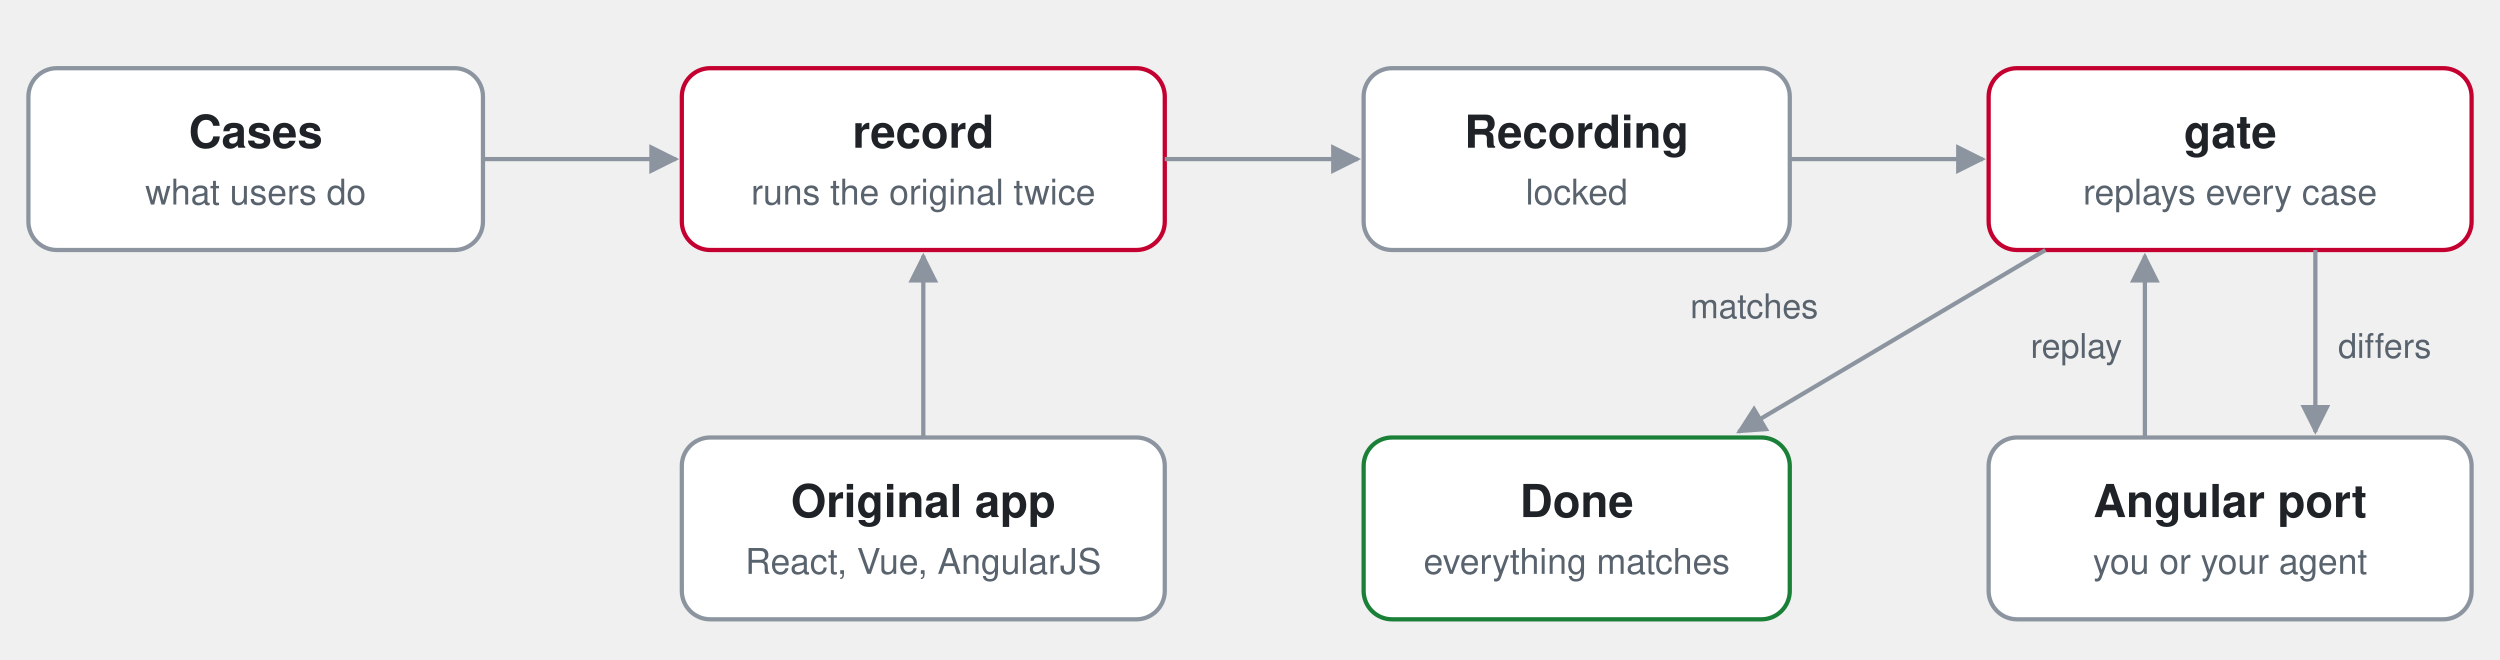
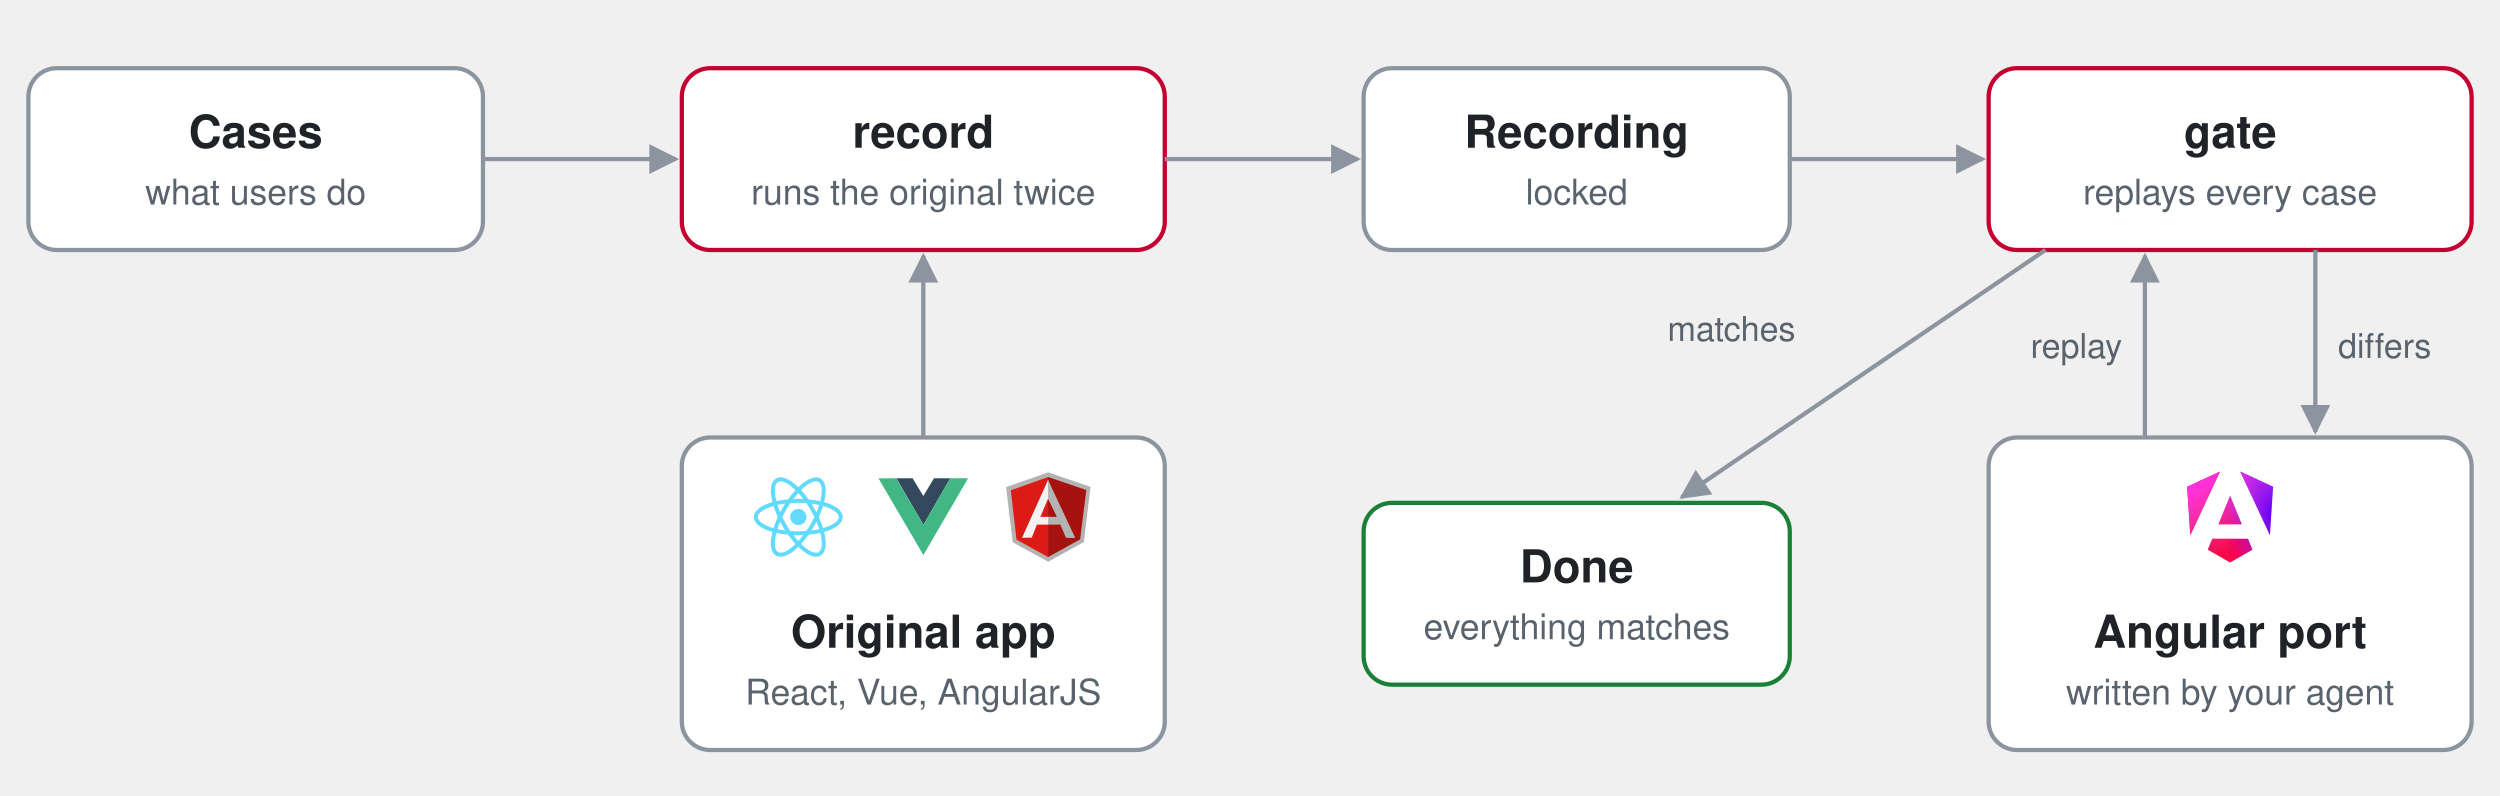
- <svg xmlns="http://www.w3.org/2000/svg" viewBox="0 0 880 232" width="880" height="232" role="img" aria-label="How it works" font-family="-apple-system,BlinkMacSystemFont,Segoe UI,Helvetica,Arial,sans-serif">
+ <svg xmlns="http://www.w3.org/2000/svg" viewBox="0 0 880 280" width="880" height="280" role="img" aria-label="How it works" font-family="-apple-system,BlinkMacSystemFont,Segoe UI,Helvetica,Arial,sans-serif">
  <defs>
-     <marker id="a" viewBox="0 0 10 10" refX="9" refY="5" markerWidth="7" markerHeight="7" orient="auto">
+     <marker id="arrow" viewBox="0 0 10 10" refX="9" refY="5" markerWidth="7" markerHeight="7" orient="auto">
      <path d="M0 0L10 5L0 10z" fill="#8c959f" />
    </marker>
  </defs>
  <rect x="10" y="24" width="160" height="64" rx="10" fill="#ffffff" stroke="#8c959f" stroke-width="1.5" />
  <text x="90.0" y="52" text-anchor="middle" font-size="16" font-weight="600" fill="#1f2328">Cases</text>
  <text x="90.0" y="72" text-anchor="middle" font-size="12.5" fill="#59636e">what users do</text>
  <rect x="240" y="24" width="170" height="64" rx="10" fill="#ffffff" stroke="#c3002f" stroke-width="1.5" />
  <text x="325.0" y="52" text-anchor="middle" font-size="16" font-weight="600" fill="#1f2328">record</text>
  <text x="325.0" y="72" text-anchor="middle" font-size="12.5" fill="#59636e">runs the original twice</text>
-   <rect x="240" y="154" width="170" height="64" rx="10" fill="#ffffff" stroke="#8c959f" stroke-width="1.5" />
-   <text x="325.0" y="182" text-anchor="middle" font-size="16" font-weight="600" fill="#1f2328">Original app</text>
-   <text x="325.0" y="202" text-anchor="middle" font-size="12.5" fill="#59636e">React, Vue, AngularJS</text>
+   <rect x="240" y="154" width="170" height="110" rx="10" fill="#ffffff" stroke="#8c959f" stroke-width="1.5" />
+   <text x="325.0" y="228" text-anchor="middle" font-size="16" font-weight="600" fill="#1f2328">Original app</text>
+   <text x="325.0" y="248" text-anchor="middle" font-size="12.5" fill="#59636e">React, Vue, AngularJS</text>
+   <svg x="265" y="166" width="32" height="32" viewBox="0 0 128 128">
+     <g fill="#61DAFB">
+       <circle cx="64" cy="64" r="11.4" />
+       <path d="M107.3 45.2c-2.2-.8-4.5-1.6-6.9-2.3.6-2.4 1.1-4.8 1.5-7.1 2.1-13.2-.2-22.5-6.6-26.1-1.9-1.1-4-1.6-6.4-1.6-7 0-15.9 5.2-24.9 13.9-9-8.7-17.9-13.9-24.9-13.9-2.4 0-4.5.5-6.4 1.6-6.4 3.7-8.7 13-6.6 26.1.4 2.3.9 4.7 1.5 7.1-2.4.7-4.7 1.4-6.9 2.3C8.2 50 1.4 56.6 1.4 64s6.9 14 19.3 18.8c2.2.8 4.5 1.6 6.9 2.3-.6 2.4-1.1 4.8-1.5 7.1-2.1 13.2.2 22.5 6.6 26.1 1.9 1.1 4 1.6 6.4 1.6 7.1 0 16-5.2 24.9-13.9 9 8.7 17.9 13.9 24.9 13.9 2.4 0 4.5-.5 6.4-1.6 6.4-3.7 8.7-13 6.6-26.1-.4-2.3-.9-4.7-1.5-7.1 2.4-.7 4.7-1.4 6.9-2.3 12.5-4.8 19.3-11.4 19.3-18.8s-6.8-14-19.3-18.8zM92.5 14.7c4.1 2.4 5.5 9.8 3.8 20.3-.3 2.1-.8 4.3-1.4 6.6-5.2-1.2-10.7-2-16.5-2.5-3.4-4.8-6.9-9.1-10.4-13 7.4-7.3 14.9-12.3 21-12.3 1.3 0 2.5.3 3.5.9zM81.3 74c-1.8 3.2-3.9 6.4-6.1 9.6-3.7.3-7.4.4-11.2.4-3.9 0-7.6-.1-11.2-.4-2.2-3.2-4.2-6.4-6-9.6-1.9-3.3-3.7-6.7-5.3-10 1.6-3.3 3.4-6.7 5.3-10 1.8-3.2 3.9-6.4 6.1-9.6 3.7-.3 7.4-.4 11.2-.4 3.9 0 7.6.1 11.2.4 2.2 3.2 4.2 6.4 6 9.6 1.9 3.3 3.7 6.7 5.3 10-1.7 3.3-3.4 6.6-5.3 10zm8.3-3.3c1.5 3.5 2.7 6.9 3.8 10.3-3.4.8-7 1.4-10.8 1.9 1.2-1.9 2.5-3.9 3.6-6 1.2-2.1 2.3-4.2 3.4-6.2zM64 97.8c-2.4-2.6-4.7-5.4-6.9-8.3 2.3.1 4.6.2 6.9.2 2.3 0 4.6-.1 6.9-.2-2.2 2.9-4.5 5.7-6.9 8.3zm-18.6-15c-3.8-.5-7.4-1.1-10.8-1.9 1.1-3.3 2.3-6.8 3.8-10.3 1.1 2 2.2 4.1 3.4 6.1 1.2 2.2 2.4 4.1 3.6 6.1zm-7-25.5c-1.5-3.5-2.7-6.9-3.8-10.3 3.4-.8 7-1.4 10.8-1.9-1.2 1.9-2.5 3.9-3.6 6-1.2 2.1-2.3 4.2-3.4 6.2zM64 30.2c2.4 2.6 4.7 5.4 6.9 8.3-2.3-.1-4.6-.2-6.9-.2-2.3 0-4.6.1-6.9.2 2.2-2.9 4.5-5.7 6.9-8.3zm22.2 21l-3.6-6c3.8.5 7.4 1.1 10.8 1.9-1.1 3.3-2.3 6.8-3.8 10.3-1.1-2.1-2.2-4.2-3.4-6.2zM31.7 35c-1.7-10.5-.3-17.9 3.8-20.3 1-.6 2.2-.9 3.5-.9 6 0 13.5 4.9 21 12.3-3.5 3.8-7 8.2-10.4 13-5.8.5-11.3 1.4-16.5 2.5-.6-2.3-1-4.5-1.4-6.6zM7 64c0-4.7 5.7-9.7 15.7-13.4 2-.8 4.2-1.5 6.4-2.1 1.6 5 3.6 10.3 6 15.6-2.4 5.3-4.5 10.5-6 15.5C15.3 75.6 7 69.6 7 64zm28.5 49.3c-4.1-2.4-5.5-9.8-3.8-20.3.3-2.1.8-4.3 1.4-6.6 5.2 1.2 10.7 2 16.5 2.5 3.4 4.8 6.9 9.1 10.4 13-7.4 7.3-14.9 12.3-21 12.3-1.3 0-2.5-.3-3.5-.9zM96.3 93c1.7 10.5.3 17.9-3.8 20.3-1 .6-2.2.9-3.5.9-6 0-13.5-4.9-21-12.3 3.5-3.8 7-8.2 10.4-13 5.8-.5 11.3-1.4 16.5-2.5.6 2.3 1 4.5 1.4 6.6zm9-15.6c-2 .8-4.2 1.5-6.4 2.1-1.6-5-3.6-10.3-6-15.6 2.4-5.3 4.5-10.5 6-15.5 13.8 4 22.1 10 22.1 15.6 0 4.7-5.8 9.7-15.7 13.4z" />
+     </g>
+   </svg>
+   <svg x="309" y="166" width="32" height="32" viewBox="0 0 128 128">
+     <path d="M0 8.934l49.854.158 14.167 24.47 14.432-24.47L128 8.935l-63.834 110.14zm126.98.637l-24.36.02-38.476 66.053L25.691 9.592.942 9.572l63.211 107.89zm-25.149-.008l-22.745.168-15.053 24.647L49.216 9.73l-22.794-.168 37.731 64.476zm-75.834-.17l23.002.009m-23.002-.01l23.002.01" fill="none" />
+     <path d="M25.997 9.393l23.002.009L64.035 34.36 79.018 9.404 102 9.398 64.15 75.053z" fill="#35495e" />
+     <path d="M.91 9.569l25.067-.172 38.15 65.659L101.98 9.401l25.11.026-62.966 108.06z" fill="#41b883" />
+   </svg>
+   <svg x="353" y="166" width="32" height="32" viewBox="0 0 128 128">
+     <path fill="#B3B3B3" d="M63.81 1.026L4.553 21.88l9.363 77.637 49.957 27.457 50.214-27.828 9.36-77.635z" />
+     <path fill="#A6120D" d="M117.536 25.998L63.672 7.629v112.785l45.141-24.983z" />
+     <path fill="#DD1B16" d="M11.201 26.329l8.026 69.434 44.444 24.651V7.627z" />
+     <path fill="#F2F2F2" d="M78.499 67.67l-14.827 6.934H48.044l-7.347 18.374-13.663.254 36.638-81.508L78.499 67.67zm-1.434-3.491L63.77 37.858 52.864 63.726h10.807l13.394.453z" />
+     <path fill="#B3B3B3" d="M63.671 11.724l.098 26.134 12.375 25.888H63.698l-.027 10.841 17.209.017 8.042 18.63 13.074.242z" />
+   </svg>
  <rect x="480" y="24" width="150" height="64" rx="10" fill="#ffffff" stroke="#8c959f" stroke-width="1.5" />
  <text x="555.0" y="52" text-anchor="middle" font-size="16" font-weight="600" fill="#1f2328">Recording</text>
  <text x="555.0" y="72" text-anchor="middle" font-size="12.5" fill="#59636e">locked</text>
  <rect x="700" y="24" width="170" height="64" rx="10" fill="#ffffff" stroke="#c3002f" stroke-width="1.5" />
  <text x="785.0" y="52" text-anchor="middle" font-size="16" font-weight="600" fill="#1f2328">gate</text>
  <text x="785.0" y="72" text-anchor="middle" font-size="12.5" fill="#59636e">replays every case</text>
-   <rect x="700" y="154" width="170" height="64" rx="10" fill="#ffffff" stroke="#8c959f" stroke-width="1.5" />
-   <text x="785.0" y="182" text-anchor="middle" font-size="16" font-weight="600" fill="#1f2328">Angular port</text>
-   <text x="785.0" y="202" text-anchor="middle" font-size="12.5" fill="#59636e">you or your agent</text>
-   <rect x="480" y="154" width="150" height="64" rx="10" fill="#ffffff" stroke="#1a7f37" stroke-width="1.5" />
-   <text x="555.0" y="182" text-anchor="middle" font-size="16" font-weight="600" fill="#1f2328">Done</text>
-   <text x="555.0" y="202" text-anchor="middle" font-size="12.5" fill="#59636e">everything matches</text>
-   <path d="M170 56H238" fill="none" stroke="#8c959f" stroke-width="1.5" marker-end="url(#a)" />
-   <path d="M325 154V90" fill="none" stroke="#8c959f" stroke-width="1.5" marker-end="url(#a)" />
-   <path d="M410 56H478" fill="none" stroke="#8c959f" stroke-width="1.5" marker-end="url(#a)" />
-   <path d="M630 56H698" fill="none" stroke="#8c959f" stroke-width="1.5" marker-end="url(#a)" />
-   <path d="M755 154V90" fill="none" stroke="#8c959f" stroke-width="1.5" marker-end="url(#a)" />
-   <path d="M815 88V152" fill="none" stroke="#8c959f" stroke-width="1.5" marker-end="url(#a)" />
+   <rect x="700" y="154" width="170" height="110" rx="10" fill="#ffffff" stroke="#8c959f" stroke-width="1.5" />
+   <text x="785.0" y="228" text-anchor="middle" font-size="16" font-weight="600" fill="#1f2328">Angular port</text>
+   <text x="785.0" y="248" text-anchor="middle" font-size="12.5" fill="#59636e">written by your agent</text>
+   <svg x="769" y="166" width="32" height="32" viewBox="0 0 128 128">
+     <linearGradient id="angular-a" x1="14.704" x2="110.985" y1="46.27" y2="92.024" gradientTransform="matrix(1 0 0 -1 0 130)" gradientUnits="userSpaceOnUse">
+       <stop offset="0" stop-color="#e40035" />
+       <stop offset=".24" stop-color="#f60a48" />
+       <stop offset=".352" stop-color="#f20755" />
+       <stop offset=".494" stop-color="#dc087d" />
+       <stop offset=".745" stop-color="#9717e7" />
+       <stop offset="1" stop-color="#6c00f5" />
+     </linearGradient>
+     <path fill="url(#angular-a)" d="m124.5 21.3-4.4 68.6L78.3 0l46.2 21.3zm-29 88.7L64 128l-31.5-18 6.4-15.5h50.3l6.3 15.5zM64 34.1l16.5 40.2h-33L64 34.1zM7.9 89.9 3.5 21.3 49.7 0 7.9 89.9z" />
+     <linearGradient id="angular-b" x1="28.733" x2="91.742" y1="117.071" y2="45.195" gradientTransform="matrix(1 0 0 -1 0 130)" gradientUnits="userSpaceOnUse">
+       <stop offset="0" stop-color="#ff31d9" />
+       <stop offset="1" stop-color="#ff5be1" stop-opacity="0" />
+     </linearGradient>
+     <path fill="url(#angular-b)" d="m124.5 21.3-4.4 68.6L78.3 0l46.2 21.3zm-29 88.7L64 128l-31.5-18 6.4-15.5h50.3l6.3 15.5zM64 34.1l16.5 40.2h-33L64 34.1zM7.9 89.9 3.5 21.3 49.7 0 7.9 89.9z" />
+   </svg>
+   <rect x="480" y="177" width="150" height="64" rx="10" fill="#ffffff" stroke="#1a7f37" stroke-width="1.5" />
+   <text x="555.0" y="205" text-anchor="middle" font-size="16" font-weight="600" fill="#1f2328">Done</text>
+   <text x="555.0" y="225" text-anchor="middle" font-size="12.5" fill="#59636e">everything matches</text>
+   <path d="M170 56H238" fill="none" stroke="#8c959f" stroke-width="1.5" marker-end="url(#arrow)" />
+   <path d="M325 154V90" fill="none" stroke="#8c959f" stroke-width="1.5" marker-end="url(#arrow)" />
+   <path d="M410 56H478" fill="none" stroke="#8c959f" stroke-width="1.5" marker-end="url(#arrow)" />
+   <path d="M630 56H698" fill="none" stroke="#8c959f" stroke-width="1.5" marker-end="url(#arrow)" />
+   <path d="M755 154V90" fill="none" stroke="#8c959f" stroke-width="1.5" marker-end="url(#arrow)" />
+   <path d="M815 88V152" fill="none" stroke="#8c959f" stroke-width="1.5" marker-end="url(#arrow)" />
  <text x="747" y="126" text-anchor="end" font-size="12" fill="#59636e">replay</text>
  <text x="823" y="126" text-anchor="start" font-size="12" fill="#59636e">differs</text>
-   <path d="M720 88L612 152" fill="none" stroke="#8c959f" stroke-width="1.5" marker-end="url(#a)" />
-   <text x="640" y="112" text-anchor="end" font-size="12" fill="#59636e">matches</text>
+   <path d="M720 88L592 175" fill="none" stroke="#8c959f" stroke-width="1.5" marker-end="url(#arrow)" />
+   <text x="632" y="120" text-anchor="end" font-size="12" fill="#59636e">matches</text>
</svg>
